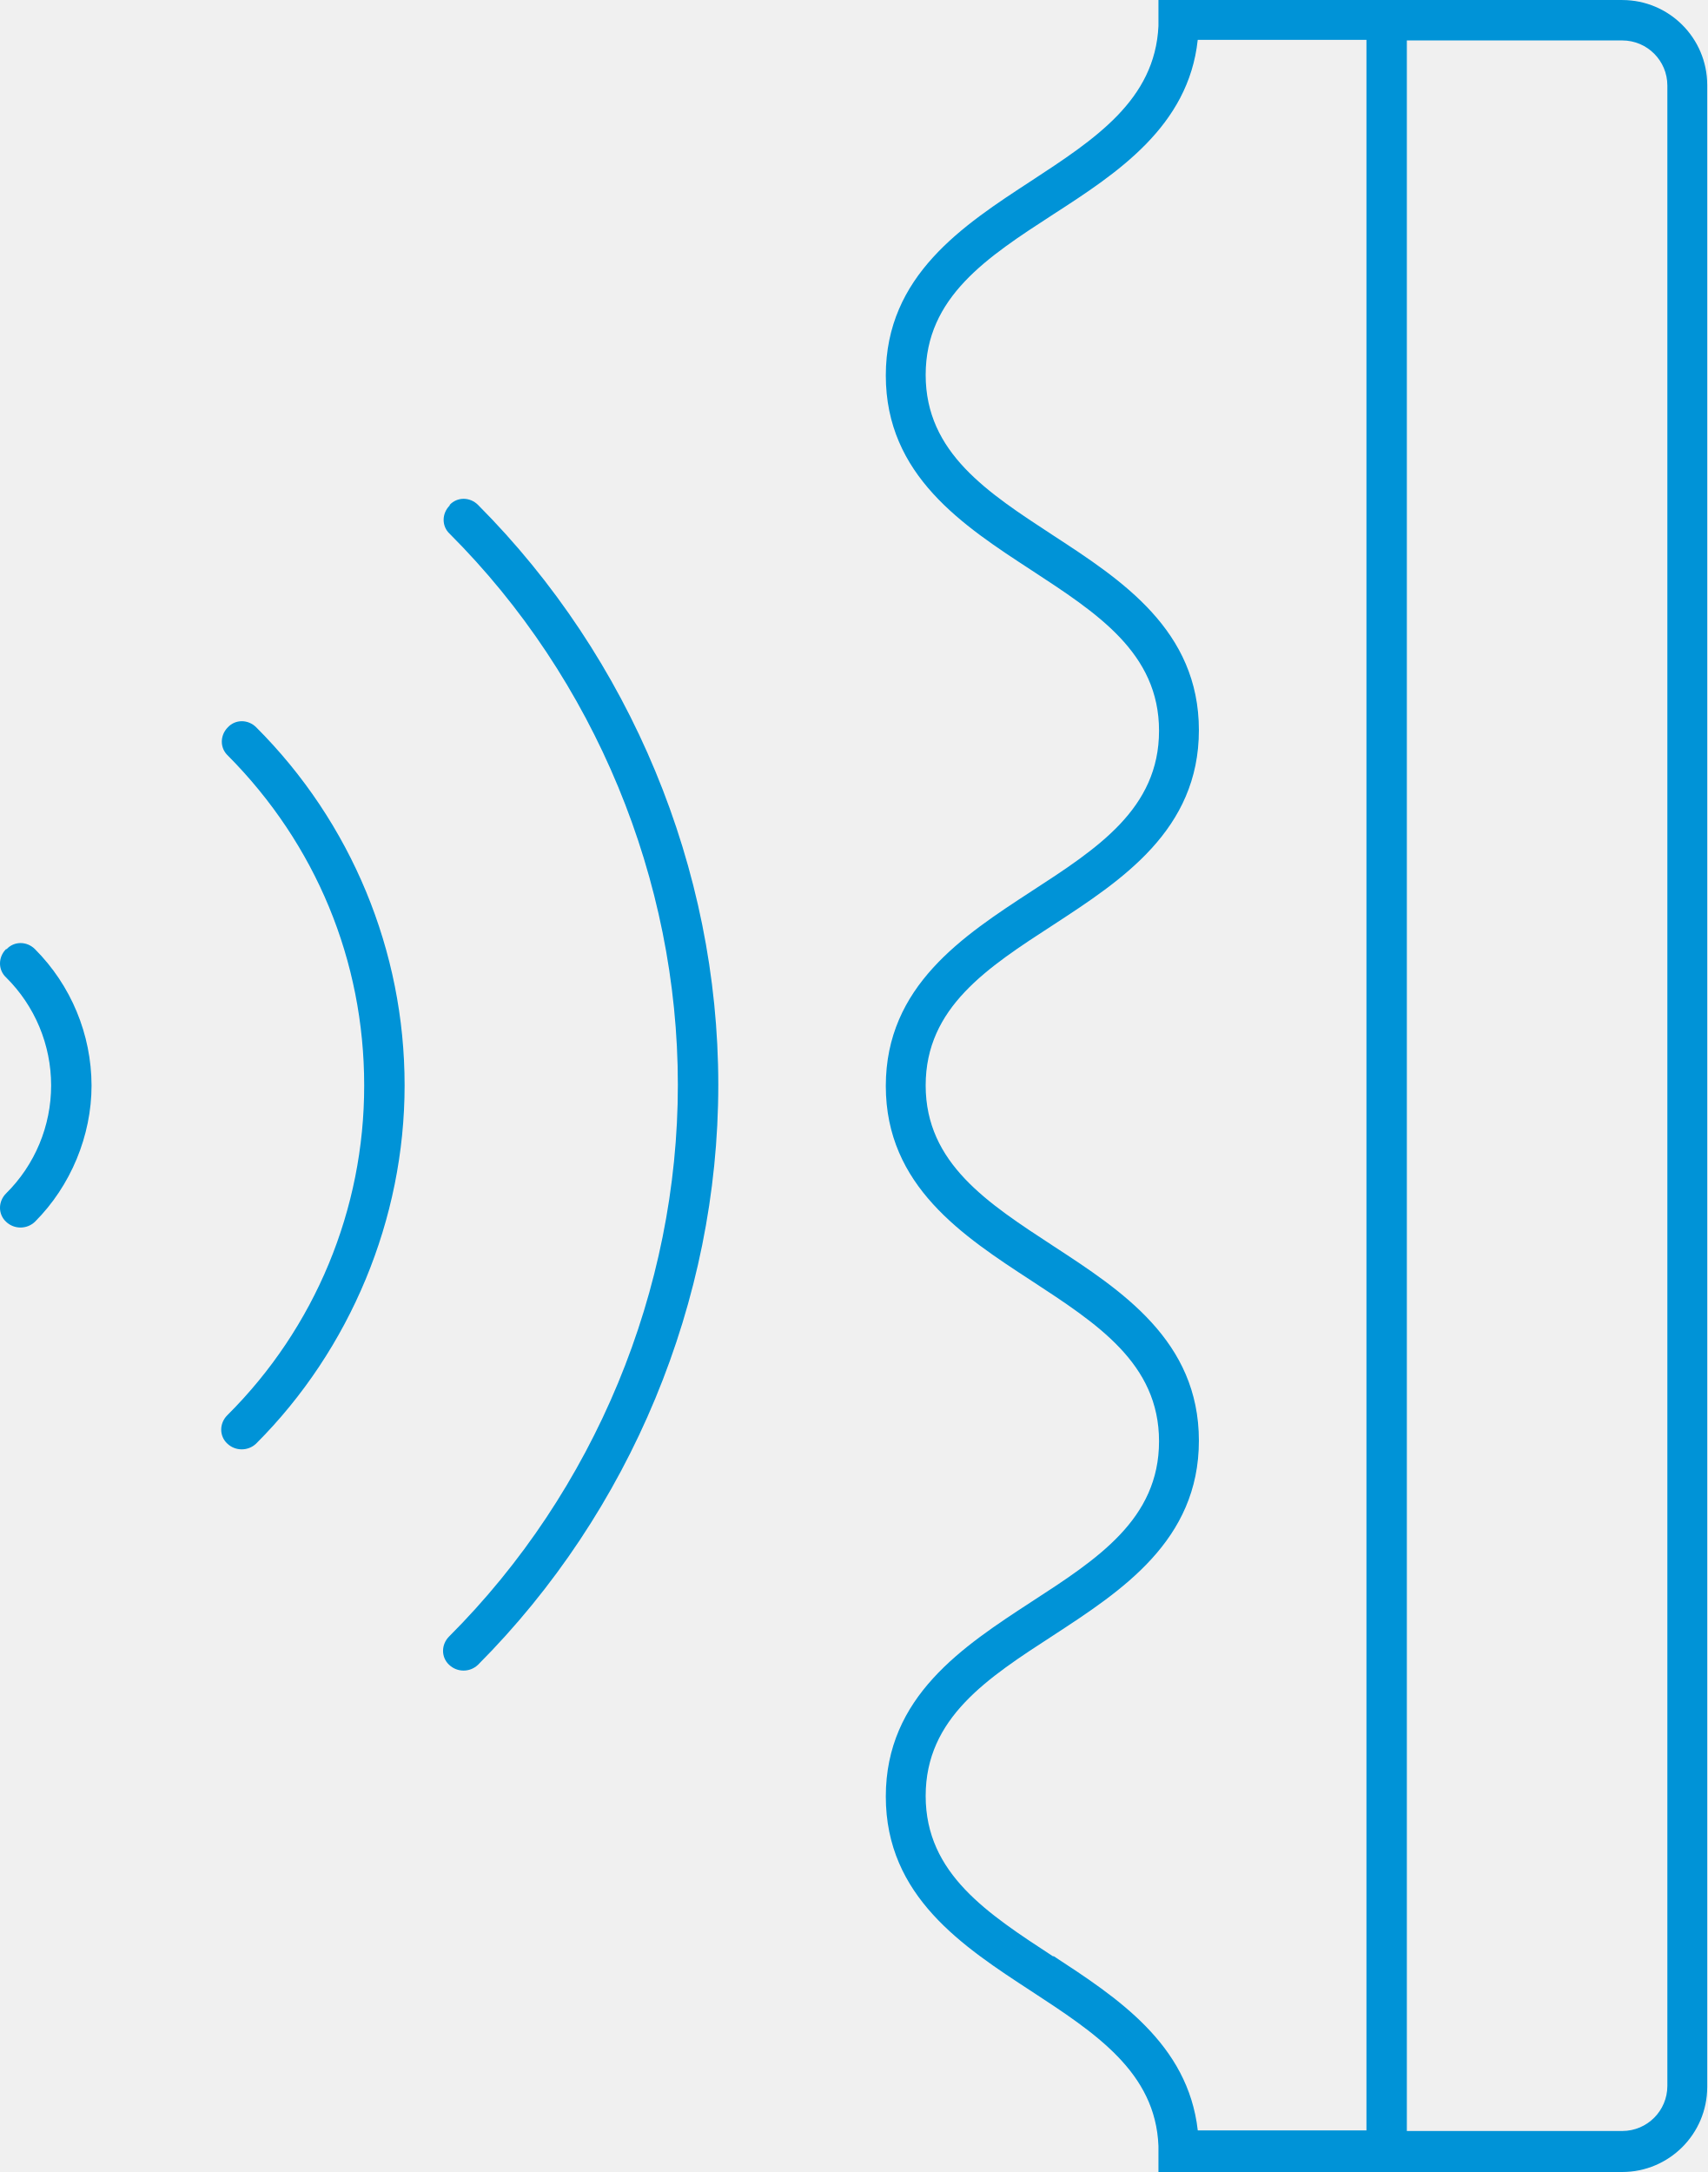
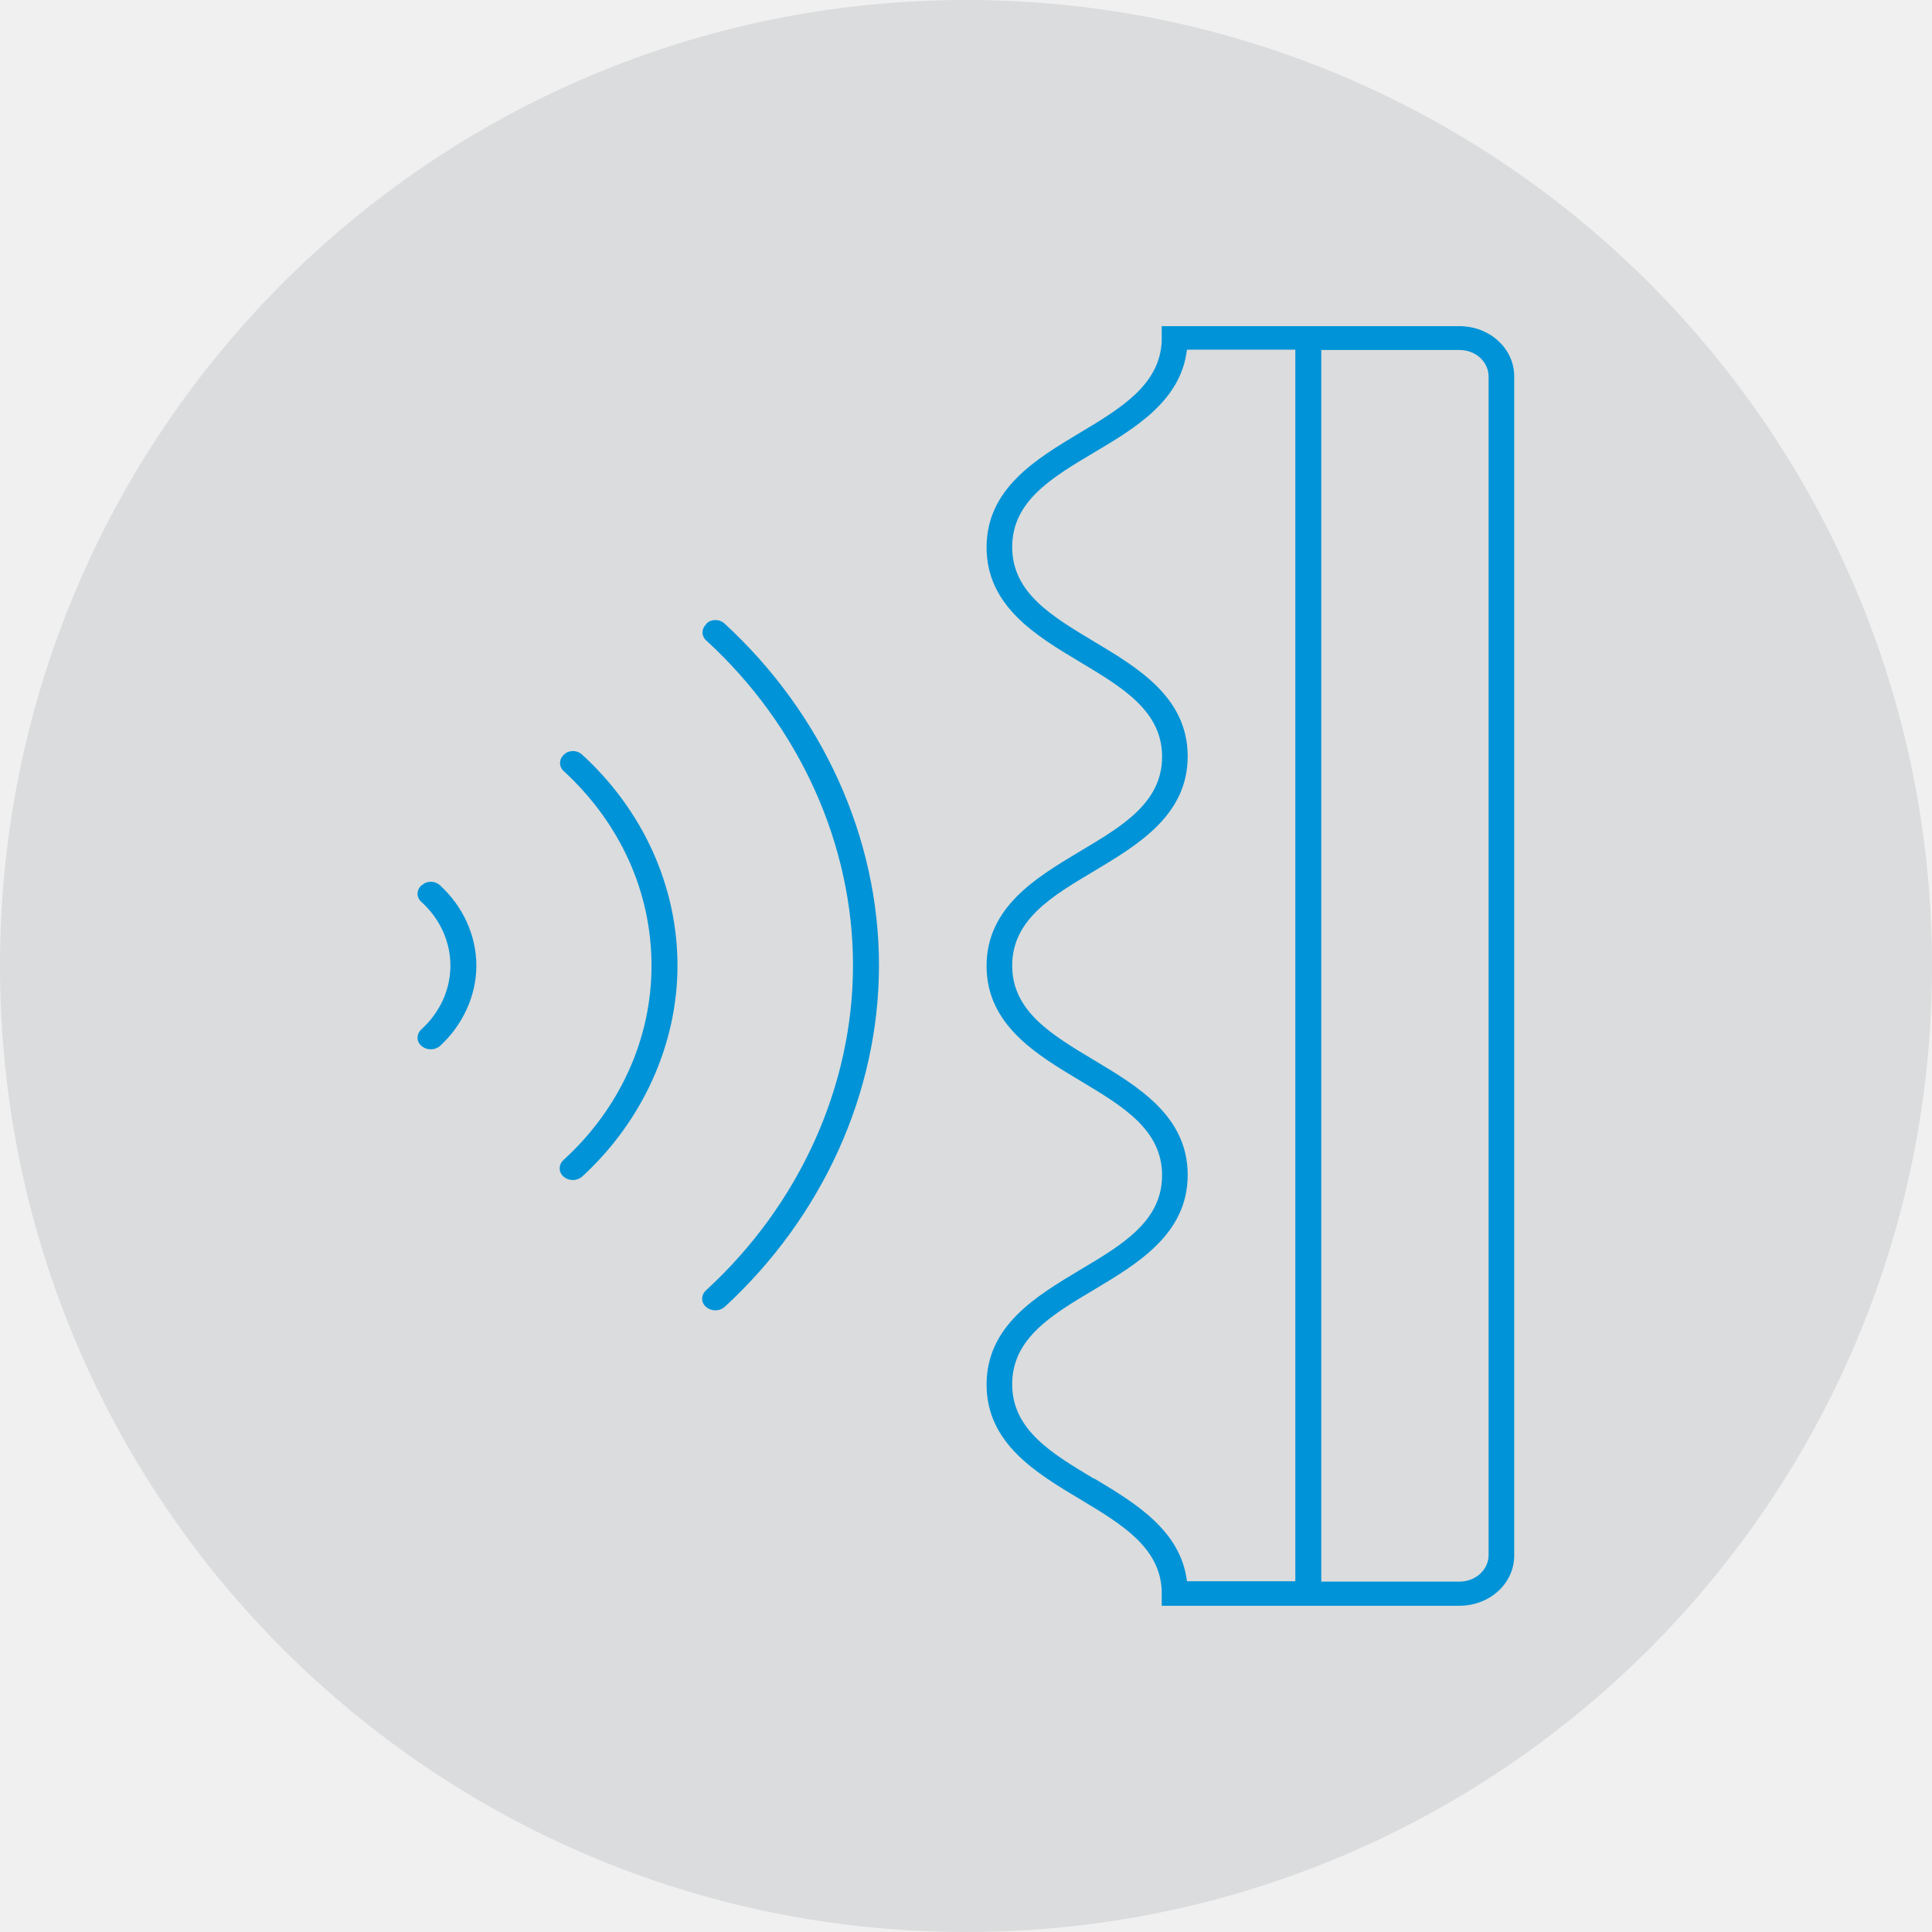
- <svg xmlns="http://www.w3.org/2000/svg" id="Layer_1" data-name="Layer 1" viewBox="0 0 1503 1912.12">
+ <svg xmlns="http://www.w3.org/2000/svg" width="2938" height="2938" viewBox="0 0 2938 2938" fill="none">
+   <circle cx="1469" cy="1469" r="1469" fill="#272B31" fill-opacity="0.102" />
+   <g clip-path="url(#clip0_2014_88)">
+     <path d="M2219.73 496.02H1766.63V519.284C1763.24 585.533 1704.56 620.724 1642.49 657.98C1575.91 697.832 1500.3 742.863 1500.3 832.386C1500.3 921.909 1575.91 966.951 1642.49 1006.79C1706.25 1045.1 1767.19 1080.8 1767.19 1150.67C1767.19 1220.54 1706.84 1256.21 1642.49 1294.53C1575.91 1334.39 1500.3 1379.41 1500.3 1468.94C1500.3 1558.47 1575.91 1603.49 1642.49 1643.35C1706.25 1681.64 1767.19 1717.35 1767.19 1787.22C1767.19 1857.09 1706.84 1892.79 1642.49 1931.09C1575.91 1970.94 1500.3 2015.96 1500.3 2105.49C1500.3 2195.03 1575.91 2240.05 1642.49 2279.9C1704.56 2317.16 1763.81 2352.36 1766.63 2418.6V2441.88H2219.73C2241.72 2441.85 2262.8 2433.83 2278.34 2419.57C2293.89 2405.31 2302.64 2385.98 2302.68 2365.81V572.08C2302.64 551.915 2293.89 532.586 2278.34 518.329C2262.79 504.072 2241.71 496.05 2219.73 496.02ZM1663.93 2248.85C1600.17 2210.55 1539.23 2174.85 1539.23 2104.98C1539.23 2035.1 1599.61 1999.4 1663.93 1961.11C1730.51 1921.26 1806.13 1876.24 1806.13 1786.7C1806.13 1697.17 1730.52 1652.15 1663.93 1612.3C1600.17 1574 1539.23 1538.29 1539.23 1468.42C1539.23 1398.55 1599.61 1362.85 1663.93 1324.56C1730.51 1284.7 1806.13 1239.68 1806.13 1150.15C1806.13 1060.62 1730.52 1015.59 1663.93 975.743C1600.17 937.449 1539.23 901.739 1539.23 831.877C1539.23 762.015 1599.61 726.296 1663.93 688.001C1726 651.254 1795.97 609.336 1804.99 531.71H1969.81V2404.62H1805.04C1795.45 2327 1726.05 2285.56 1663.98 2248.33L1663.93 2248.85ZM2263.74 2364.77C2263.73 2375.48 2259.09 2385.74 2250.84 2393.3C2242.59 2400.87 2231.4 2405.13 2219.73 2405.14H2009.27V532.229H2219.73C2231.4 532.242 2242.58 536.498 2250.83 544.064C2259.08 551.63 2263.73 561.888 2263.74 572.589V2364.77Z" fill="#0093D7" />
+     <path d="M1074.28 948.877C1066.38 956.123 1066.38 967.5 1074.28 974.227C1215.91 1104.09 1297.17 1284.18 1297.17 1467.88C1297.17 1651.58 1215.91 1831.7 1073.71 1962.12C1065.81 1969.36 1065.81 1980.75 1073.71 1987.48C1077.52 1990.8 1082.57 1992.65 1087.82 1992.65C1093.07 1992.65 1098.13 1990.8 1101.93 1987.48C1250.9 1850.36 1336.66 1661.46 1336.66 1467.88C1336.66 1274.3 1250.9 1085.46 1101.93 948.318C1094.03 941.072 1081.61 941.072 1074.28 948.318V948.877Z" fill="#0093D7" />
+     <path d="M857.601 1147.56C849.701 1154.81 849.701 1166.19 857.601 1172.92C943.371 1252.1 990.749 1356.64 990.749 1468.42C990.818 1523.33 979.036 1577.72 956.083 1628.43C933.13 1679.15 899.46 1725.2 857.013 1763.93C849.113 1771.17 849.113 1782.56 857.013 1789.29C860.816 1792.61 865.868 1794.47 871.121 1794.47C876.375 1794.47 881.426 1792.61 885.229 1789.29C977.201 1704.93 1030.24 1587.98 1030.24 1468.42C1030.26 1408.82 1017.46 1349.81 992.586 1294.75C967.707 1239.69 931.233 1189.68 885.251 1147.56C877.351 1140.32 864.935 1140.32 857.601 1147.56Z" fill="#0093D7" />
+     <path d="M640.925 1346.29C633.025 1353.54 633.025 1364.92 640.925 1371.65C654.871 1384.31 665.942 1399.39 673.498 1416C681.053 1432.61 684.943 1450.43 684.943 1468.43C684.943 1486.42 681.053 1504.24 673.498 1520.85C665.942 1537.47 654.871 1552.54 640.925 1565.2C633.025 1572.45 633.025 1583.83 640.925 1590.56C644.728 1593.88 649.78 1595.74 655.033 1595.74C660.287 1595.74 665.338 1593.88 669.141 1590.56C704.126 1558.47 724.431 1513.45 724.431 1468.44C724.279 1422.64 704.407 1378.75 669.141 1346.32C661.241 1339.08 648.825 1339.08 641.491 1346.32L640.925 1346.29Z" fill="#0093D7" />
+   </g>
  <defs>
-     <style>.cls-1{fill:#0093d7;}</style>
+     <clipPath id="clip0_2014_88">
+       <rect width="1667.68" height="1945.88" fill="white" transform="translate(635 496)" />
+     </clipPath>
  </defs>
-   <g id="Layer_1-2" data-name="Layer 1-2">
-     <path class="cls-1" d="M1707.24,49H1298.88V71.86c-3.05,65.1-55.94,99.68-111.88,136.29-60,39.16-128.15,83.41-128.15,171.38S1127,511.76,1187,550.91c57.47,37.64,112.39,72.72,112.39,141.38S1245,796,1187,833.66c-60,39.16-128.15,83.4-128.15,171.38S1127,1137.26,1187,1176.42c57.47,37.63,112.39,72.72,112.39,141.38S1245,1421.54,1187,1459.17c-60,39.16-128.15,83.4-128.15,171.38S1127,1762.77,1187,1801.93c55.94,36.61,109.34,71.2,111.88,136.29v22.88h408.36a74.87,74.87,0,0,0,74.76-74.75V123.74A74.87,74.87,0,0,0,1707.24,49ZM1206.33,1771.42c-57.47-37.64-112.39-72.72-112.39-141.38s54.42-103.74,112.39-141.37c60-39.16,128.15-83.4,128.15-171.38s-68.14-132.22-128.15-171.38c-57.47-37.63-112.39-72.72-112.39-141.38s54.42-103.74,112.39-141.37c60-39.16,128.15-83.4,128.15-171.38s-68.14-132.22-128.15-171.38c-57.47-37.63-112.39-72.72-112.39-141.37s54.42-103.75,112.39-141.38c55.94-36.11,119-77.3,127.13-153.58H1482V1924.49h-148.5c-8.64-76.28-71.19-117-127.13-153.58Zm540.58,113.91a39.72,39.72,0,0,1-39.67,39.67H1517.56V84.58h189.68a39.72,39.72,0,0,1,39.67,39.66Z" transform="translate(-279 -48.98)" />
-     <path class="cls-1" d="M674.9,494c-7.12,7.12-7.12,18.3,0,24.91C802.55,646.52,875.78,823.49,875.78,1004s-73.23,357.51-201.39,485.66c-7.12,7.12-7.12,18.31,0,24.92a18.43,18.43,0,0,0,25.43,0C834.08,1379.84,911.37,1194.22,911.37,1004S834.08,628.21,699.82,493.45c-7.12-7.12-18.31-7.12-24.92,0Z" transform="translate(-279 -48.98)" />
-     <path class="cls-1" d="M479.62,689.24c-7.12,7.12-7.12,18.3,0,24.92,77.3,77.8,120,180.53,120,290.37a408.93,408.93,0,0,1-120.53,290.38c-7.12,7.12-7.12,18.31,0,24.92a18.43,18.43,0,0,0,25.43,0c82.89-82.89,130.69-197.82,130.69-315.3A445.36,445.36,0,0,0,504.54,689.24C497.42,682.12,486.23,682.12,479.62,689.24Z" transform="translate(-279 -48.98)" />
-     <path class="cls-1" d="M284.34,884.52c-7.12,7.12-7.12,18.3,0,24.92a133.81,133.81,0,0,1,0,190.19c-7.12,7.12-7.12,18.31,0,24.92a18.43,18.43,0,0,0,25.43,0c31.53-31.53,49.83-75.77,49.83-120a170.66,170.66,0,0,0-49.83-120c-7.12-7.12-18.31-7.12-24.92,0Z" transform="translate(-279 -48.98)" />
-   </g>
</svg>
